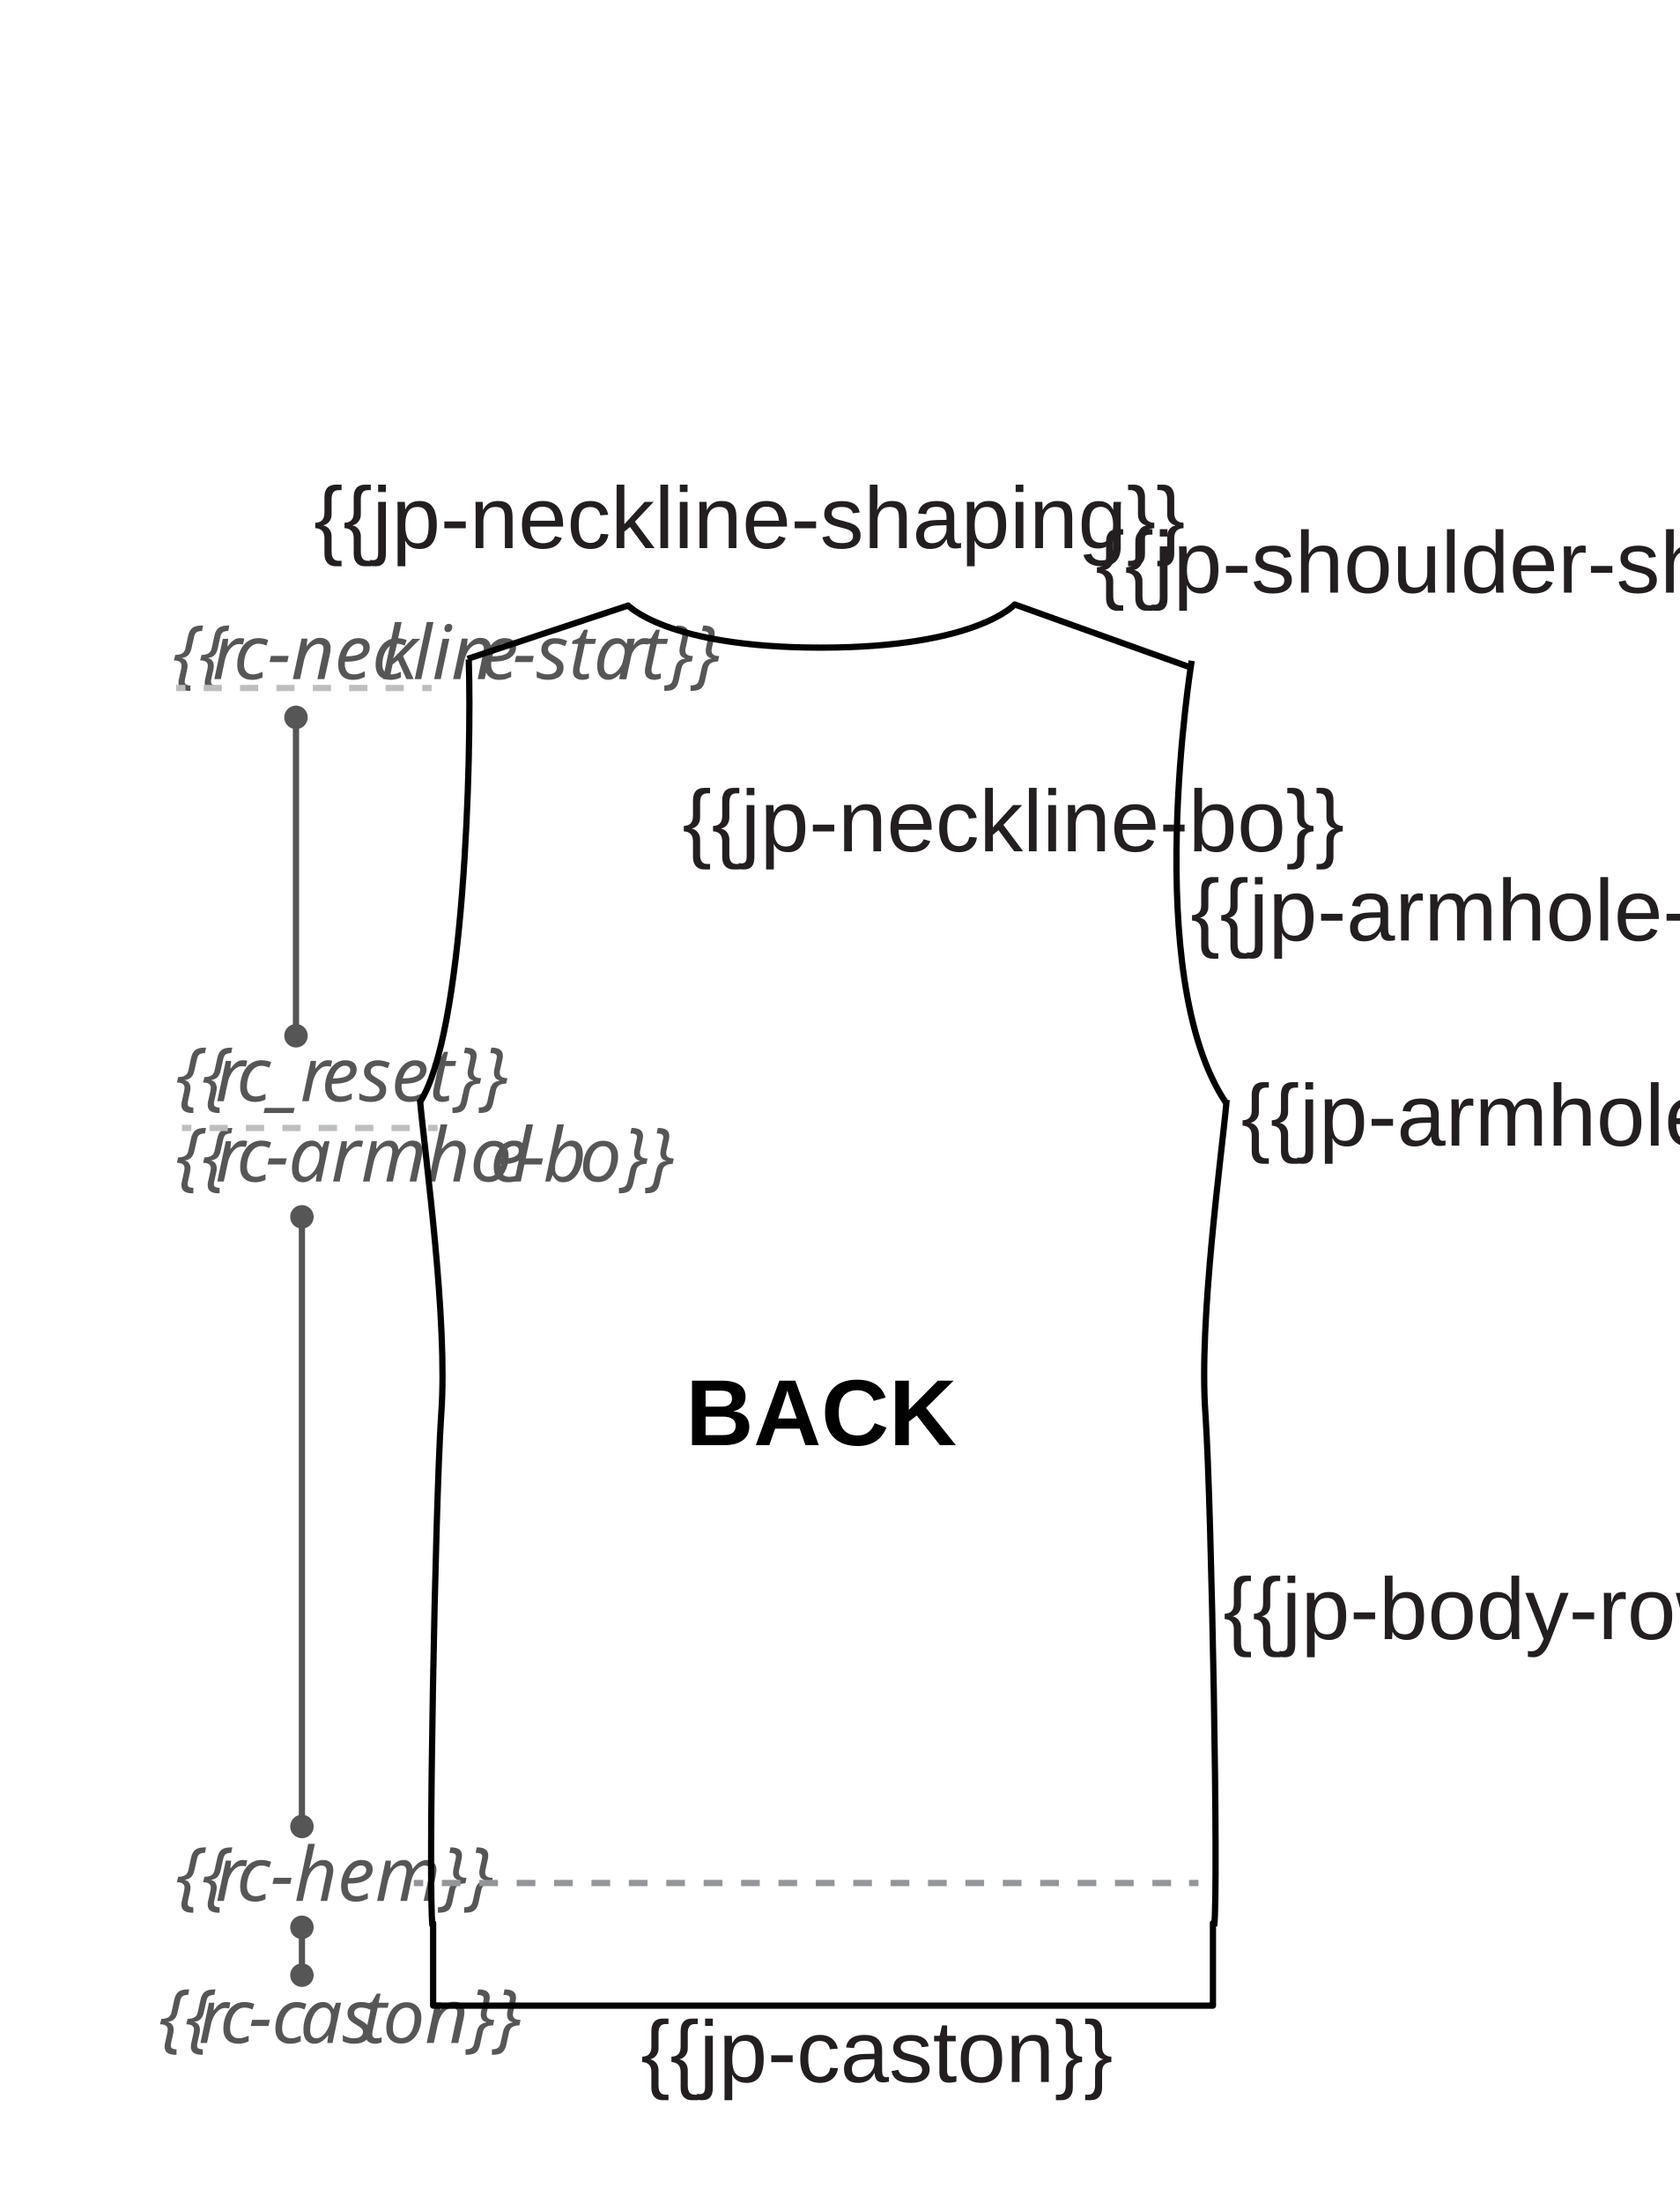
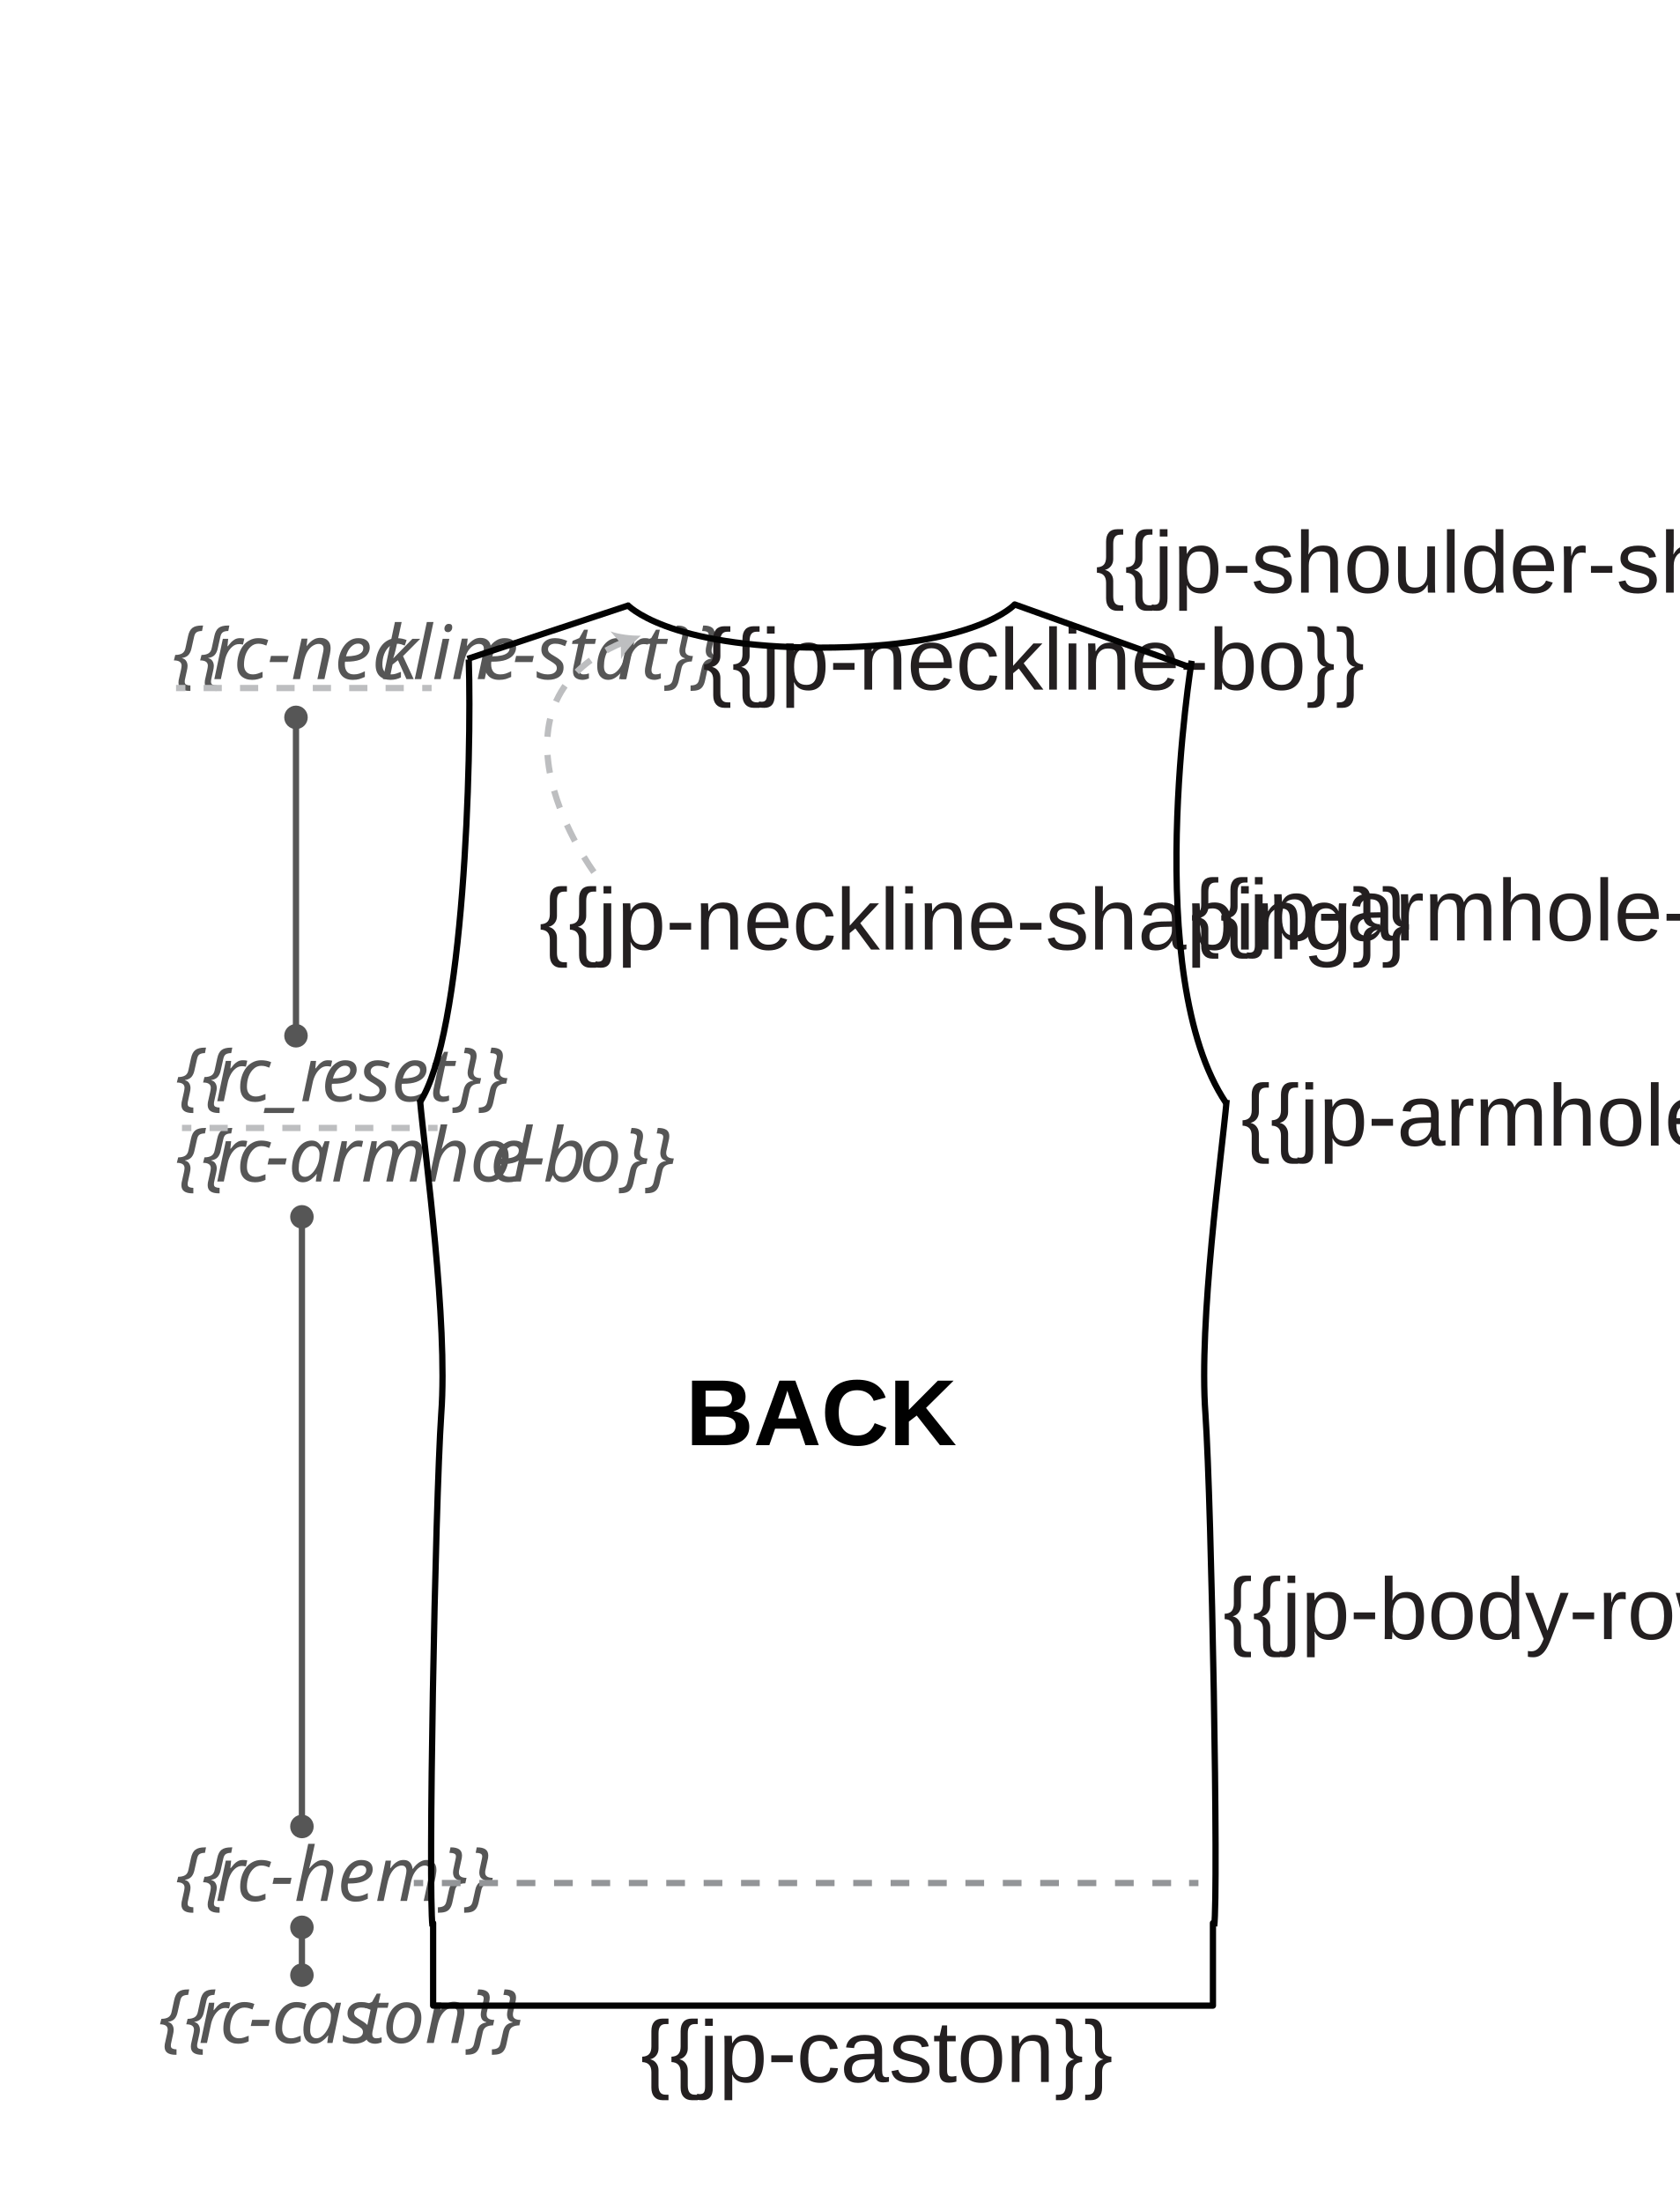
<svg xmlns="http://www.w3.org/2000/svg" width="3.73in" height="4.89in" viewBox="0 0 268.64 352.18">
  <g id="back_japanese-notation-layer">
    <g id="japanese-overlay">
      <circle id="jp-shoulder" cx="192.59" cy="100.96" r="4.28" fill="none" />
      <circle id="jp-cast-on" cx="72.84" cy="331.93" r="4.28" fill="none" />
      <circle id="jp-side-shaping" cx="199.72" cy="252.56" r="4.28" fill="none" />
      <circle id="jp-armhole" cx="202.09" cy="176.52" r="4.28" fill="none" />
      <circle id="jp-armhole-shaping" cx="202.09" cy="152.28" r="4.28" fill="none" />
-       <circle id="jp-neckline" cx="103.24" cy="97.63" r="4.28" fill="none" />
-       <circle id="jp-neck-center" cx="128.43" cy="116.64" r="4.28" fill="none" />
+       <circle id="jp-neckline" cx="81.67" cy="61.16" r="4.28" fill="none" />
+       <circle id="jp-neck-center" cx="134.43" cy="116.64" r="4.28" fill="none" />
      <circle id="jp-rows-neckine" cx="43.36" cy="108.08" r="4.28" fill="none" />
      <circle id="jp-rows-reset" cx="43.36" cy="172.24" r="4.28" fill="none" />
      <circle id="jp-rows-armhole-start" cx="43.36" cy="185.07" r="4.28" fill="none" />
      <circle id="jp-rows-hem" cx="43.36" cy="301.03" r="4.28" fill="none" />
      <circle id="jp-rows-cast-on" cx="43.83" cy="321" r="4.28" fill="none" />
    </g>
    <text transform="translate(102.46 332.84)" fill="#231f20" font-family="ArialMT, Arial" font-size="14">
      <tspan x="0" y="0">{{jp-caston}}</tspan>
    </text>
    <g isolation="isolate">
      <text transform="translate(25.46 326.6)" fill="#565656" font-family="MyriadPro-It, 'Myriad Pro'" font-size="12" font-style="italic" isolation="isolate">
        <tspan x="0" y="0">{{</tspan>
      </text>
      <text transform="translate(31.71 326.6)" fill="#565656" font-family="MyriadPro-It, 'Myriad Pro'" font-size="12" font-style="italic" isolation="isolate">
        <tspan x="0" y="0">r</tspan>
      </text>
      <text transform="translate(35.14 326.6)" fill="#565656" font-family="MyriadPro-It, 'Myriad Pro'" font-size="12" font-style="italic" isolation="isolate">
        <tspan x="0" y="0">c</tspan>
      </text>
      <text transform="translate(39.79 326.6)" fill="#565656" font-family="MyriadPro-It, 'Myriad Pro'" font-size="12" font-style="italic" isolation="isolate" letter-spacing=".03em">
        <tspan x="0" y="0">-</tspan>
      </text>
      <text transform="translate(43.46 326.6)" fill="#565656" font-family="MyriadPro-It, 'Myriad Pro'" font-size="12" font-style="italic" isolation="isolate" letter-spacing="-.02em">
        <tspan x="0" y="0">c</tspan>
      </text>
      <text transform="translate(47.94 326.6)" fill="#565656" font-family="MyriadPro-It, 'Myriad Pro'" font-size="12" font-style="italic" isolation="isolate">
        <tspan x="0" y="0">as</tspan>
      </text>
      <text transform="translate(57.79 326.6)" fill="#565656" font-family="MyriadPro-It, 'Myriad Pro'" font-size="12" font-style="italic" isolation="isolate">
        <tspan x="0" y="0">t</tspan>
      </text>
      <text transform="translate(61.19 326.6)" fill="#565656" font-family="MyriadPro-It, 'Myriad Pro'" font-size="12" font-style="italic" isolation="isolate">
        <tspan x="0" y="0">on}}</tspan>
      </text>
    </g>
    <g isolation="isolate">
      <text transform="translate(28.15 303.89)" fill="#565656" font-family="MyriadPro-It, 'Myriad Pro'" font-size="12" font-style="italic" isolation="isolate">
        <tspan x="0" y="0">{{</tspan>
      </text>
      <text transform="translate(34.4 303.89)" fill="#565656" font-family="MyriadPro-It, 'Myriad Pro'" font-size="12" font-style="italic" isolation="isolate">
        <tspan x="0" y="0">r</tspan>
      </text>
      <text transform="translate(37.83 303.89)" fill="#565656" font-family="MyriadPro-It, 'Myriad Pro'" font-size="12" font-style="italic" isolation="isolate">
        <tspan x="0" y="0">c-hem}}</tspan>
      </text>
    </g>
    <g isolation="isolate">
      <text transform="translate(27.68 108.56)" fill="#565656" font-family="MyriadPro-It, 'Myriad Pro'" font-size="12" font-style="italic" isolation="isolate">
        <tspan x="0" y="0">{{</tspan>
      </text>
      <text transform="translate(33.93 108.56)" fill="#565656" font-family="MyriadPro-It, 'Myriad Pro'" font-size="12" font-style="italic" isolation="isolate">
        <tspan x="0" y="0">r</tspan>
      </text>
      <text transform="translate(37.36 108.56)" fill="#565656" font-family="MyriadPro-It, 'Myriad Pro'" font-size="12" font-style="italic" isolation="isolate">
        <tspan x="0" y="0">c-nec</tspan>
      </text>
      <text transform="translate(60.9 108.56)" fill="#565656" font-family="MyriadPro-It, 'Myriad Pro'" font-size="12" font-style="italic" isolation="isolate">
        <tspan x="0" y="0">k</tspan>
      </text>
      <text transform="translate(65.99 108.56)" fill="#565656" font-family="MyriadPro-It, 'Myriad Pro'" font-size="12" font-style="italic" isolation="isolate">
        <tspan x="0" y="0">lin</tspan>
      </text>
      <text transform="translate(76.9 108.56)" fill="#565656" font-family="MyriadPro-It, 'Myriad Pro'" font-size="12" font-style="italic" isolation="isolate" letter-spacing="0em">
        <tspan x="0" y="0">e</tspan>
      </text>
      <text transform="translate(82 108.56)" fill="#565656" font-family="MyriadPro-It, 'Myriad Pro'" font-size="12" font-style="italic" isolation="isolate">
        <tspan x="0" y="0">-sta</tspan>
      </text>
      <text transform="translate(98.66 108.56)" fill="#565656" font-family="MyriadPro-It, 'Myriad Pro'" font-size="12" font-style="italic" isolation="isolate" letter-spacing=".03em">
        <tspan x="0" y="0">r</tspan>
      </text>
      <text transform="translate(102.44 108.56)" fill="#565656" font-family="MyriadPro-It, 'Myriad Pro'" font-size="12" font-style="italic" isolation="isolate">
        <tspan x="0" y="0">t}}</tspan>
      </text>
    </g>
    <g isolation="isolate">
      <text transform="translate(28.15 188.88)" fill="#565656" font-family="MyriadPro-It, 'Myriad Pro'" font-size="12" font-style="italic" isolation="isolate">
        <tspan x="0" y="0">{{</tspan>
      </text>
      <text transform="translate(34.4 188.88)" fill="#565656" font-family="MyriadPro-It, 'Myriad Pro'" font-size="12" font-style="italic" isolation="isolate">
        <tspan x="0" y="0">r</tspan>
      </text>
      <text transform="translate(37.83 188.88)" fill="#565656" font-family="MyriadPro-It, 'Myriad Pro'" font-size="12" font-style="italic" isolation="isolate">
        <tspan x="0" y="0">c</tspan>
      </text>
      <text transform="translate(42.48 188.88)" fill="#565656" font-family="MyriadPro-It, 'Myriad Pro'" font-size="12" font-style="italic" isolation="isolate" letter-spacing=".02em">
        <tspan x="0" y="0">-</tspan>
      </text>
      <text transform="translate(46.11 188.88)" fill="#565656" font-family="MyriadPro-It, 'Myriad Pro'" font-size="12" font-style="italic" isolation="isolate">
        <tspan x="0" y="0">armhol</tspan>
      </text>
      <text transform="translate(78.37 188.88)" fill="#565656" font-family="MyriadPro-It, 'Myriad Pro'" font-size="12" font-style="italic" isolation="isolate" letter-spacing="0em">
        <tspan x="0" y="0">e</tspan>
      </text>
      <text transform="translate(83.47 188.88)" fill="#565656" font-family="MyriadPro-It, 'Myriad Pro'" font-size="12" font-style="italic" isolation="isolate">
        <tspan x="0" y="0">-</tspan>
      </text>
      <text transform="translate(86.84 188.88)" fill="#565656" font-family="MyriadPro-It, 'Myriad Pro'" font-size="12" font-style="italic" isolation="isolate">
        <tspan x="0" y="0">b</tspan>
      </text>
      <text transform="translate(92.65 188.88)" fill="#565656" font-family="MyriadPro-It, 'Myriad Pro'" font-size="12" font-style="italic" isolation="isolate">
        <tspan x="0" y="0">o}}</tspan>
      </text>
    </g>
    <g isolation="isolate">
      <text transform="translate(28.15 176.04)" fill="#565656" font-family="MyriadPro-It, 'Myriad Pro'" font-size="12" font-style="italic" isolation="isolate">
        <tspan x="0" y="0">{{</tspan>
      </text>
      <text transform="translate(34.4 176.04)" fill="#565656" font-family="MyriadPro-It, 'Myriad Pro'" font-size="12" font-style="italic" isolation="isolate">
        <tspan x="0" y="0">r</tspan>
      </text>
      <text transform="translate(37.83 176.04)" fill="#565656" font-family="MyriadPro-It, 'Myriad Pro'" font-size="12" font-style="italic" isolation="isolate">
        <tspan x="0" y="0">c_</tspan>
      </text>
      <text transform="translate(47.98 176.04)" fill="#565656" font-family="MyriadPro-It, 'Myriad Pro'" font-size="12" font-style="italic" isolation="isolate">
        <tspan x="0" y="0">r</tspan>
      </text>
      <text transform="translate(51.41 176.04)" fill="#565656" font-family="MyriadPro-It, 'Myriad Pro'" font-size="12" font-style="italic" isolation="isolate">
        <tspan x="0" y="0">eset}}</tspan>
      </text>
    </g>
    <text transform="translate(190.38 150.35)" fill="#231f20" font-family="ArialMT, Arial" font-size="14">
      <tspan x="0" y="0">{{jp-armhole-shaping}}</tspan>
    </text>
-     <text transform="translate(50.18 87.62)" fill="#231f20" font-family="ArialMT, Arial" font-size="14">
+     <text transform="translate(86.22 151.8)" fill="#231f20" font-family="ArialMT, Arial" font-size="14">
      <tspan x="0" y="0">{{jp-neckline-shaping}}</tspan>
    </text>
    <line x1="66.17" y1="301.03" x2="67.67" y2="301.03" fill="none" stroke="#939598" stroke-miterlimit="10" />
    <line x1="70.66" y1="301.03" x2="188.64" y2="301.03" fill="none" stroke="#939598" stroke-dasharray="2.99 2.99" stroke-miterlimit="10" />
    <line x1="190.14" y1="301.03" x2="191.64" y2="301.03" fill="none" stroke="#939598" stroke-miterlimit="10" />
    <line x1="29.1" y1="180.32" x2="30.6" y2="180.32" fill="none" stroke="#bdbec0" stroke-miterlimit="10" />
    <line x1="33.51" y1="180.32" x2="67.02" y2="180.32" fill="none" stroke="#bdbec0" stroke-dasharray="2.91 2.91" stroke-miterlimit="10" />
    <line x1="68.47" y1="180.32" x2="69.97" y2="180.32" fill="none" stroke="#bdbec0" stroke-miterlimit="10" />
    <line x1="28.15" y1="109.99" x2="29.65" y2="109.99" fill="none" stroke="#bdbec0" stroke-miterlimit="10" />
    <line x1="32.56" y1="109.99" x2="66.07" y2="109.99" fill="none" stroke="#bdbec0" stroke-dasharray="2.91 2.91" stroke-miterlimit="10" />
    <line x1="67.52" y1="109.99" x2="69.02" y2="109.99" fill="none" stroke="#bdbec0" stroke-miterlimit="10" />
    <line x1="47.33" y1="114.59" x2="47.33" y2="165.67" fill="none" stroke="#565656" />
    <circle cx="47.33" cy="114.68" r="1.88" fill="#565656" />
    <path d="M45.45,165.58c0,1.04.84,1.88,1.88,1.88s1.88-.84,1.88-1.88-.84-1.88-1.88-1.88-1.88.84-1.88,1.88Z" fill="#565656" />
    <line x1="48.28" y1="194.43" x2="48.28" y2="292.09" fill="none" stroke="#565656" />
    <circle cx="48.28" cy="194.53" r="1.88" fill="#565656" />
    <circle cx="48.28" cy="291.99" r="1.88" fill="#565656" />
    <line x1="48.28" y1="308.02" x2="48.28" y2="315.85" fill="none" stroke="#565656" />
    <path d="M46.4,308.11c0-1.04.84-1.88,1.88-1.88s1.88.84,1.88,1.88-.84,1.88-1.88,1.88-1.88-.84-1.88-1.88Z" fill="#565656" />
    <circle cx="48.28" cy="315.76" r="1.88" fill="#565656" />
    <text transform="translate(198.46 183.14)" fill="#231f20" font-family="ArialMT, Arial" font-size="14">
      <tspan x="0" y="0">{{jp-armhole-bo}}</tspan>
    </text>
    <text transform="translate(195.6 262.03)" fill="#231f20" font-family="ArialMT, Arial" font-size="14">
      <tspan x="0" y="0">{{jp-body-rows}}</tspan>
    </text>
    <text transform="translate(175.17 94.74)" fill="#231f20" font-family="ArialMT, Arial" font-size="14">
      <tspan x="0" y="0">{{jp-shoulder-shaping}}</tspan>
    </text>
-     <text transform="translate(109.11 136.09)" fill="#231f20" font-family="ArialMT, Arial" font-size="14">
+     <text transform="translate(112.35 110.25)" fill="#231f20" font-family="ArialMT, Arial" font-size="14">
      <tspan x="0" y="0">{{jp-neckline-bo}}</tspan>
    </text>
+     <path d="M94.97,139.42s-19.57-26.54,4.65-36.73" fill="none" stroke="#bdbec0" stroke-dasharray="2.91 2.91" stroke-miterlimit="10" />
+     <path d="M102.46,101.64c-1.14,1-2.47,2.47-3.15,3.74l-.04-2.53-1.65-1.92c1.36.5,3.33.71,4.84.7Z" fill="#bdbec0" />
  </g>
  <g id="back-body_only">
    <g id="back">
      <polyline points="69.26 307.43 69.26 320.63 193.96 320.63 193.96 307.43" fill="none" stroke="#020202" stroke-linecap="round" stroke-linejoin="round" />
      <path d="M67.16,175.83c.8,8.9,4.5,35.3,3.4,50.2-1,14.9-2.1,76.3-1.4,81.9" fill="none" stroke="#020202" />
      <path d="M196.16,175.83c-.8,8.9-4.5,35.3-3.4,50.2,1,14.9,2.1,76.3,1.4,81.9" fill="none" stroke="#020202" />
      <path d="M74.96,105.43c.5,15.6-.7,60.2-7.9,70.9" fill="none" stroke="#020202" stroke-linejoin="round" />
      <path d="M190.56,105.63s-8.2,50.4,5.5,70.7" fill="none" stroke="#020202" stroke-linejoin="round" />
      <path d="M100.26,96.63s6.1,6.9,31,6.9,31-6.9,31-6.9l28.2,10.1" fill="none" stroke="#020202" stroke-linejoin="round" />
    </g>
    <line x1="74.76" y1="105.33" x2="100.66" y2="96.73" fill="none" stroke="#020202" stroke-linejoin="round" />
    <g isolation="isolate">
      <g isolation="isolate">
        <g isolation="isolate">
          <g isolation="isolate">
            <g isolation="isolate">
              <g isolation="isolate">
                <g isolation="isolate">
                  <text transform="translate(109.66 231.03)" fill="#010101" font-family="Arial-BoldMT, Arial" font-size="15" font-weight="700" isolation="isolate">
                    <tspan x="0" y="0">BACK</tspan>
                  </text>
                </g>
              </g>
            </g>
          </g>
        </g>
      </g>
    </g>
  </g>
</svg>
